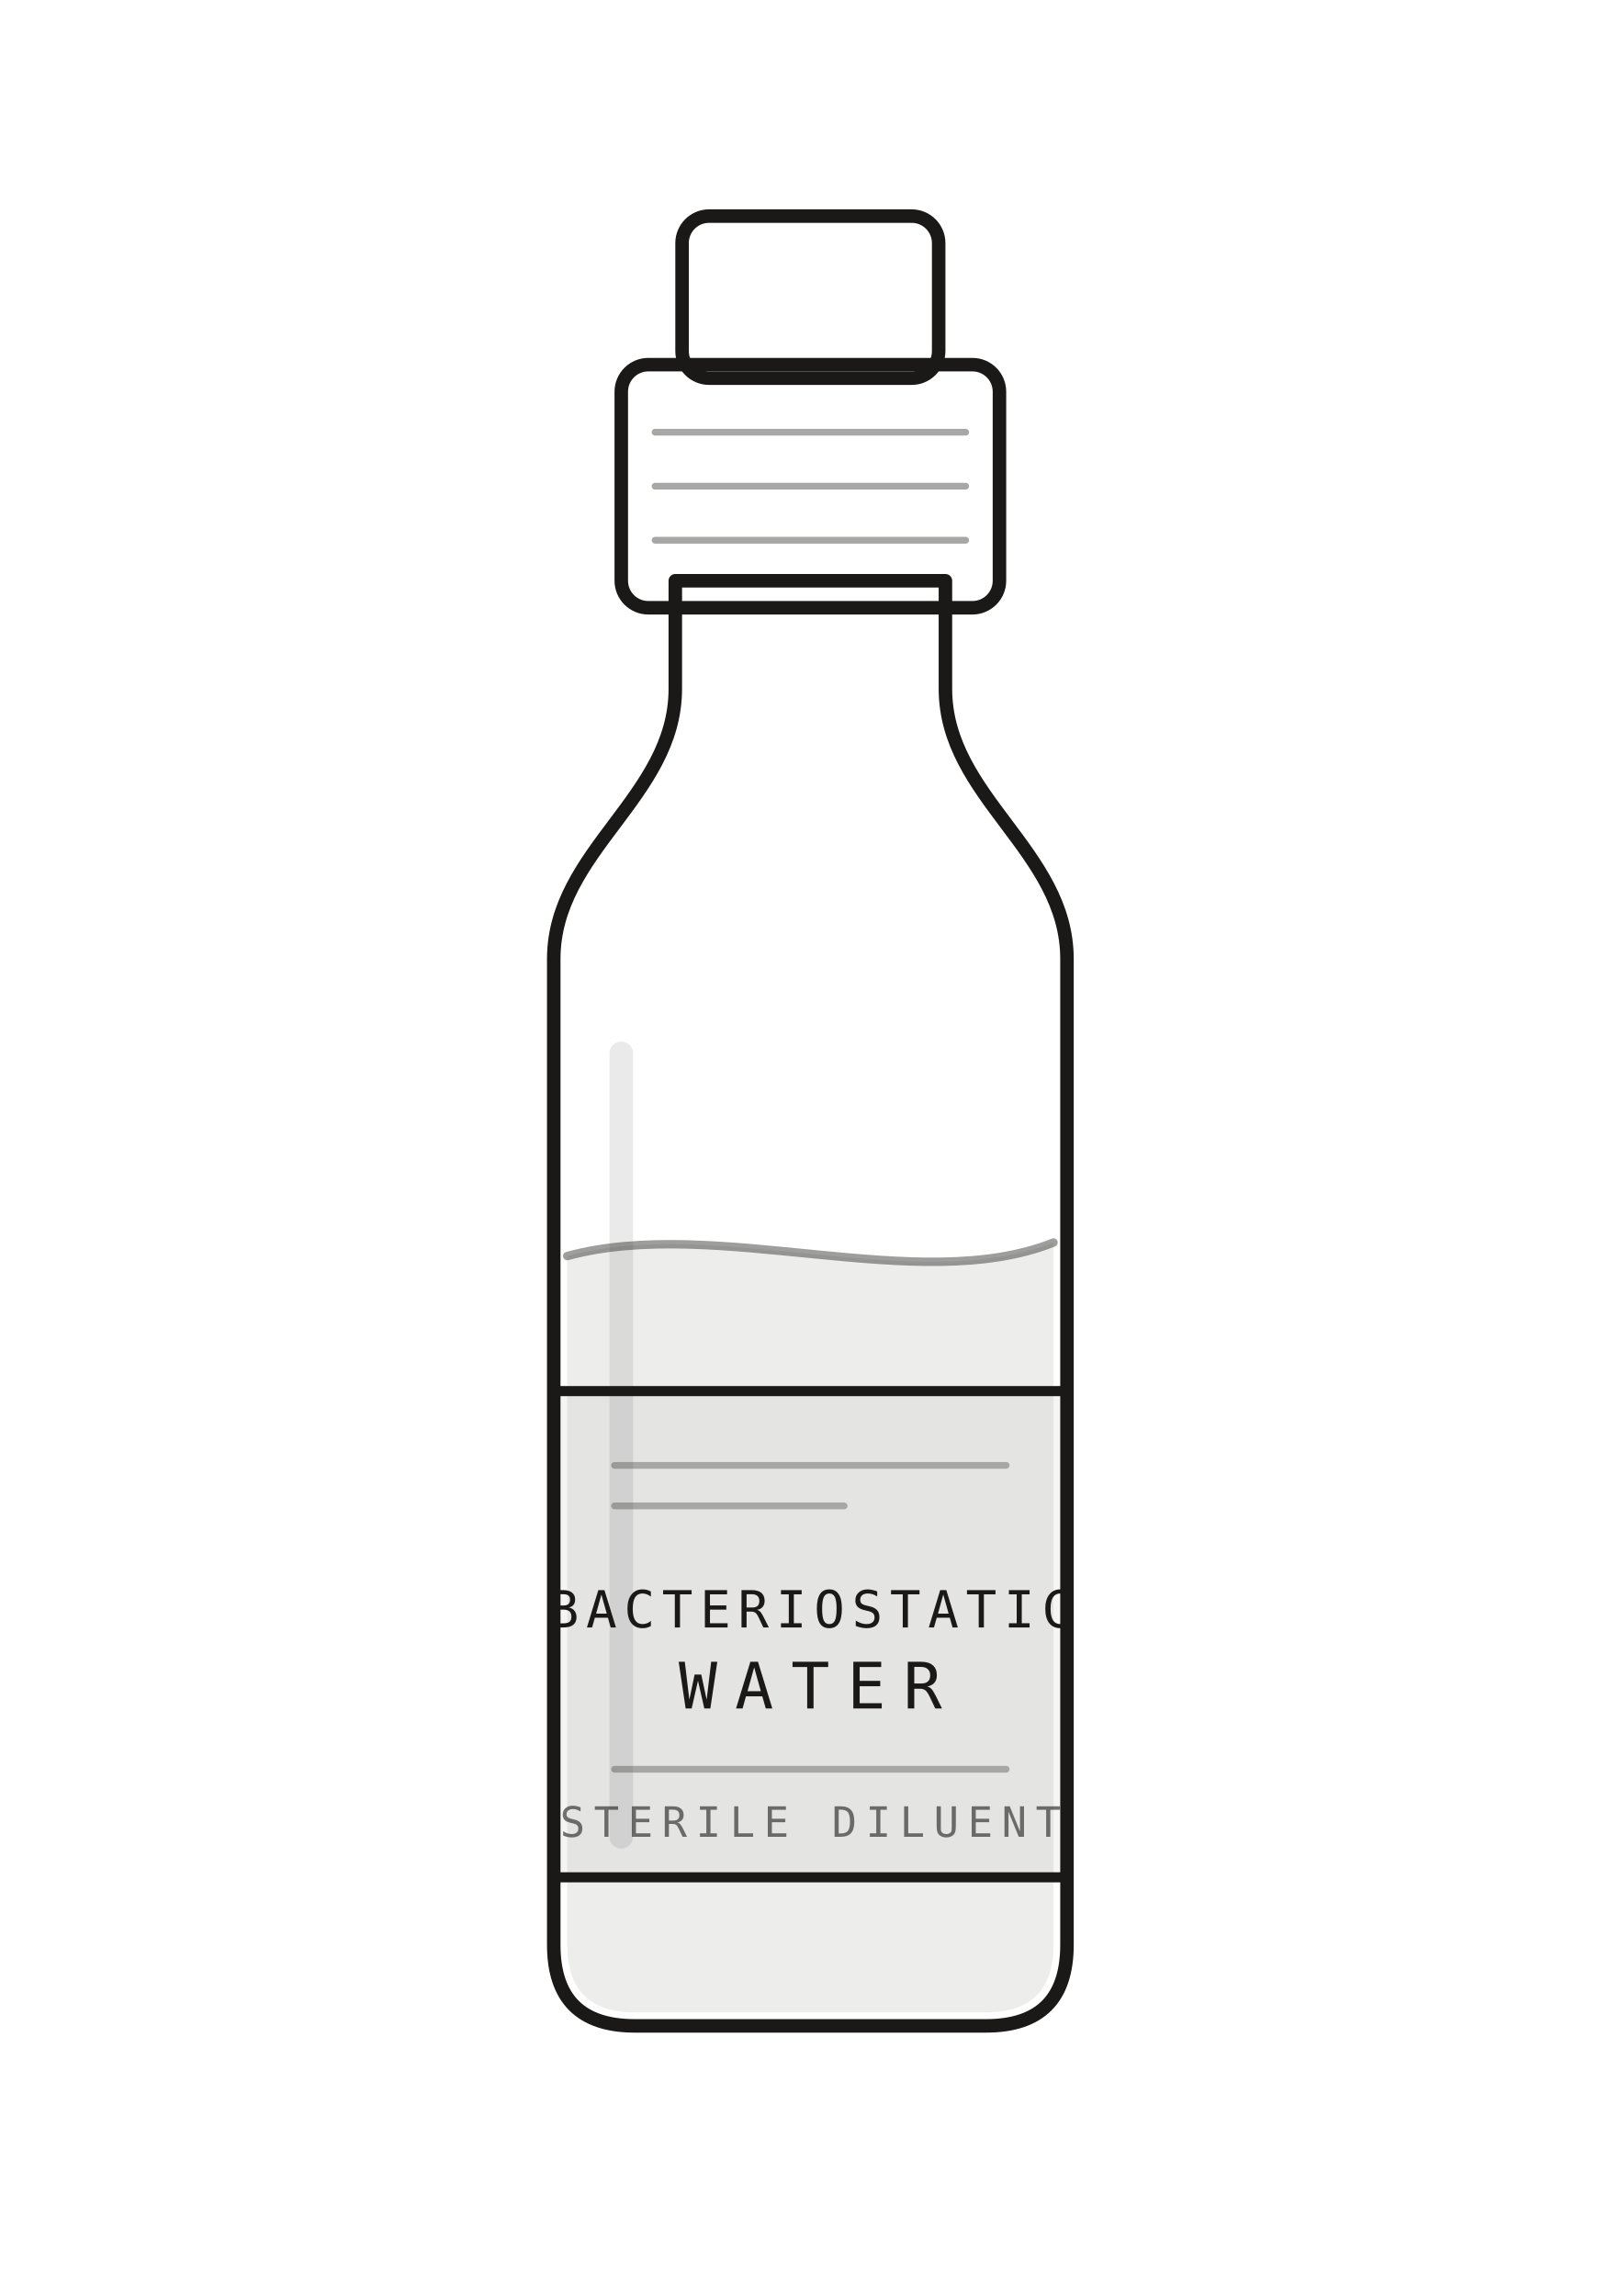
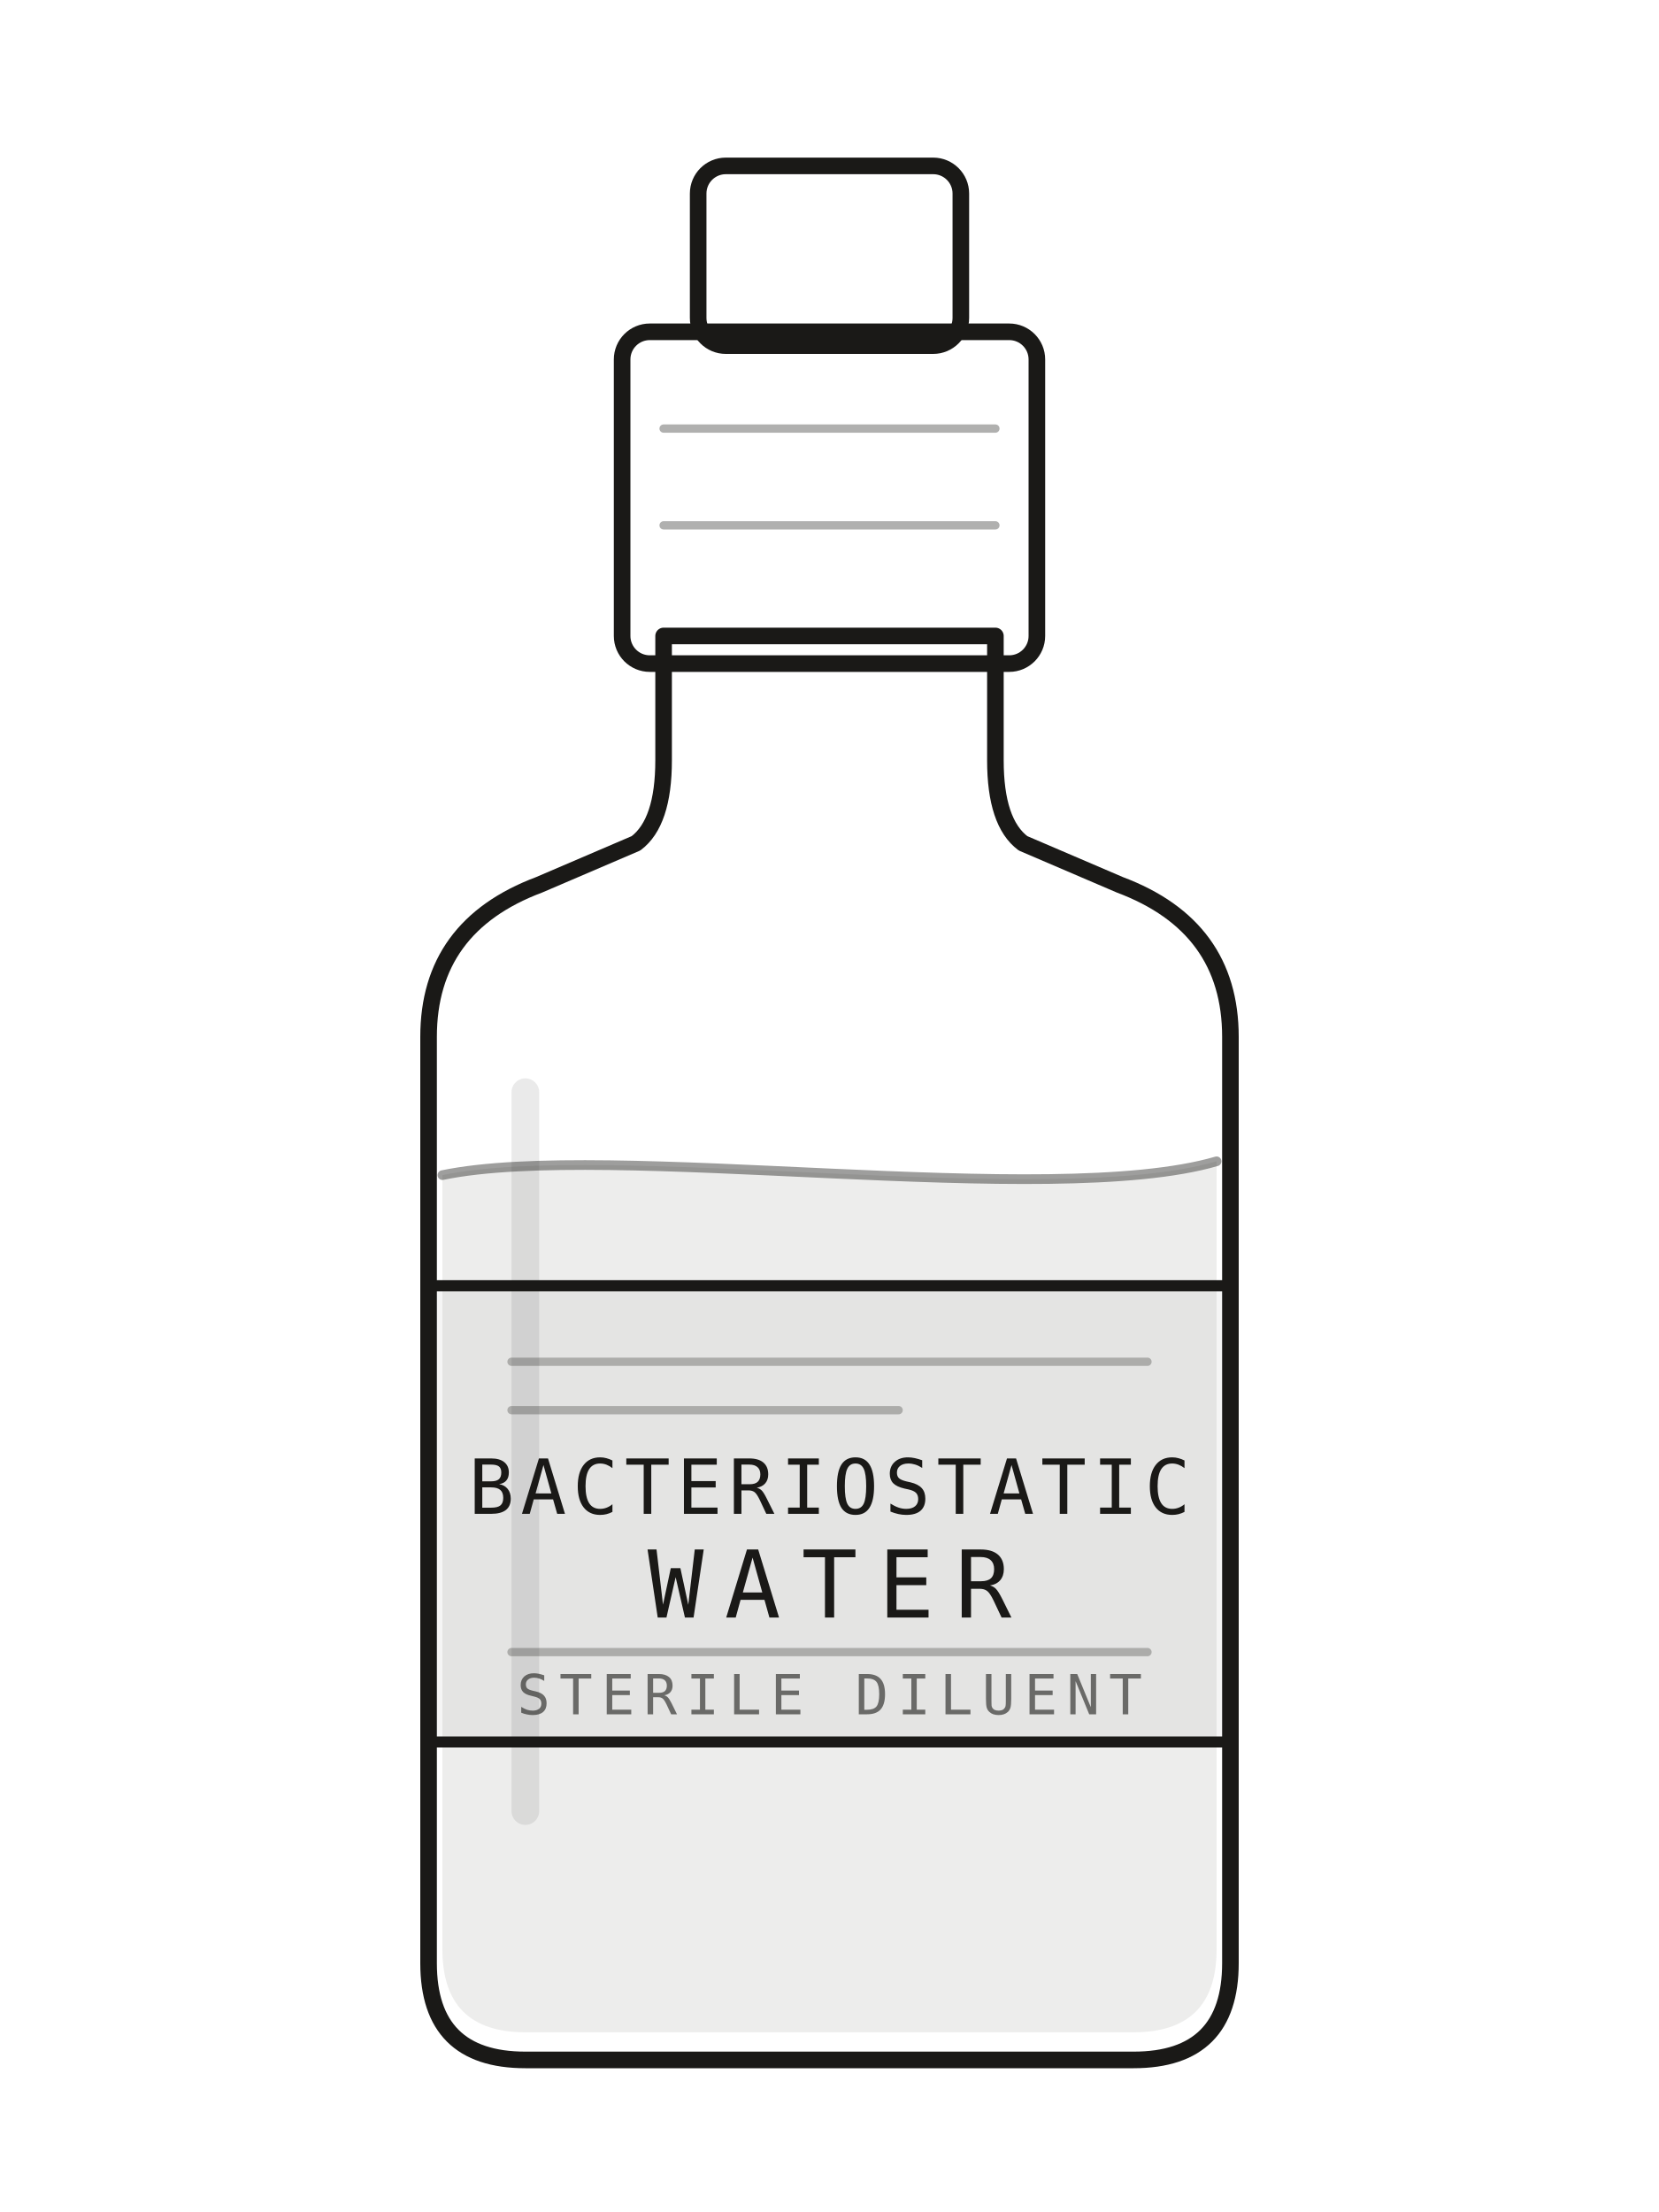
- <svg xmlns="http://www.w3.org/2000/svg" viewBox="0 0 240 340" role="img" aria-label="Vial of bacteriostatic water">
-   <g fill="none" stroke="#1A1917" stroke-width="2" stroke-linejoin="round" stroke-linecap="round">
-     <path d="M82 142C82 126 100 118 100 102V86h40v16c0 16 18 24 18 40v146q0 12-12 12H94q-12 0-12-12Z" />
-     <path d="M84 186c22-6 52 6 72-2v104q0 10-10 10H94q-10 0-10-10Z" fill="#1A1917" fill-opacity=".08" stroke="none" />
-     <path d="M84 186c22-6 52 6 72-2" stroke-width="1.25" stroke-opacity=".42" />
-     <rect x="92" y="54" width="56" height="36" rx="4" />
-     <path d="M97 64h46M97 72h46M97 80h46" stroke-width="1" stroke-opacity=".38" />
-     <rect x="101" y="32" width="38" height="24" rx="4" />
-     <rect x="82" y="206" width="76" height="72" fill="#1A1917" fill-opacity=".045" stroke-width="1.5" />
-     <path d="M91 217h58M91 223h34" stroke-width="1" stroke-opacity=".3" />
-     <path d="M91 262h58" stroke-width="1" stroke-opacity=".3" />
-     <path d="M92 156V272" stroke-width="3.5" stroke-opacity=".09" />
+ <svg xmlns="http://www.w3.org/2000/svg" viewBox="0 0 240 320" role="img" aria-label="Vial of bacteriostatic water">
+   <g fill="none" stroke="#1A1917" stroke-width="2.4" stroke-linejoin="round" stroke-linecap="round">
+     <path d="M62 284V150q0-16 16-22l14-6q4-3 4-12V92h48v18q0 9 4 12l14 6q16 6 16 22v134q0 14-14 14H76q-14 0-14-14Z" />
+     <path d="M64 170c24-5 88 5 112-2v114q0 12-12 12H76q-12 0-12-12Z" fill="#1A1917" fill-opacity=".08" stroke="none" />
+     <path d="M64 170c24-5 88 5 112-2" stroke-width="1.4" stroke-opacity=".42" />
+     <rect x="90" y="48" width="60" height="48" rx="4" />
+     <path d="M96 62h48M96 76h48" stroke-width="1.2" stroke-opacity=".34" />
+     <rect x="101" y="24" width="38" height="26" rx="4" />
+     <rect x="62" y="186" width="116" height="66" fill="#1A1917" fill-opacity=".045" stroke-width="1.6" />
+     <path d="M74 197h92M74 204h56" stroke-width="1.2" stroke-opacity=".28" />
+     <path d="M74 239h92" stroke-width="1.2" stroke-opacity=".28" />
+     <path d="M76 158v104" stroke-width="4" stroke-opacity=".09" />
  </g>
  <g fill="#1A1917" font-family="ui-monospace, SFMono-Regular, Menlo, Consolas, monospace" text-anchor="middle">
-     <text x="120" y="241" font-size="7.6" letter-spacing="1.05">BACTERIOSTATIC</text>
-     <text x="120" y="253" font-size="9.5" letter-spacing="2.6">WATER</text>
-     <text x="120" y="272" font-size="6.2" letter-spacing="1.3" fill-opacity=".6">STERILE DILUENT</text>
+     <text x="120" y="219" font-size="11" letter-spacing=".9">BACTERIOSTATIC</text>
+     <text x="120" y="234" font-size="13.5" letter-spacing="3">WATER</text>
+     <text x="120" y="248" font-size="8" letter-spacing="1.3" fill-opacity=".6">STERILE DILUENT</text>
  </g>
</svg>
